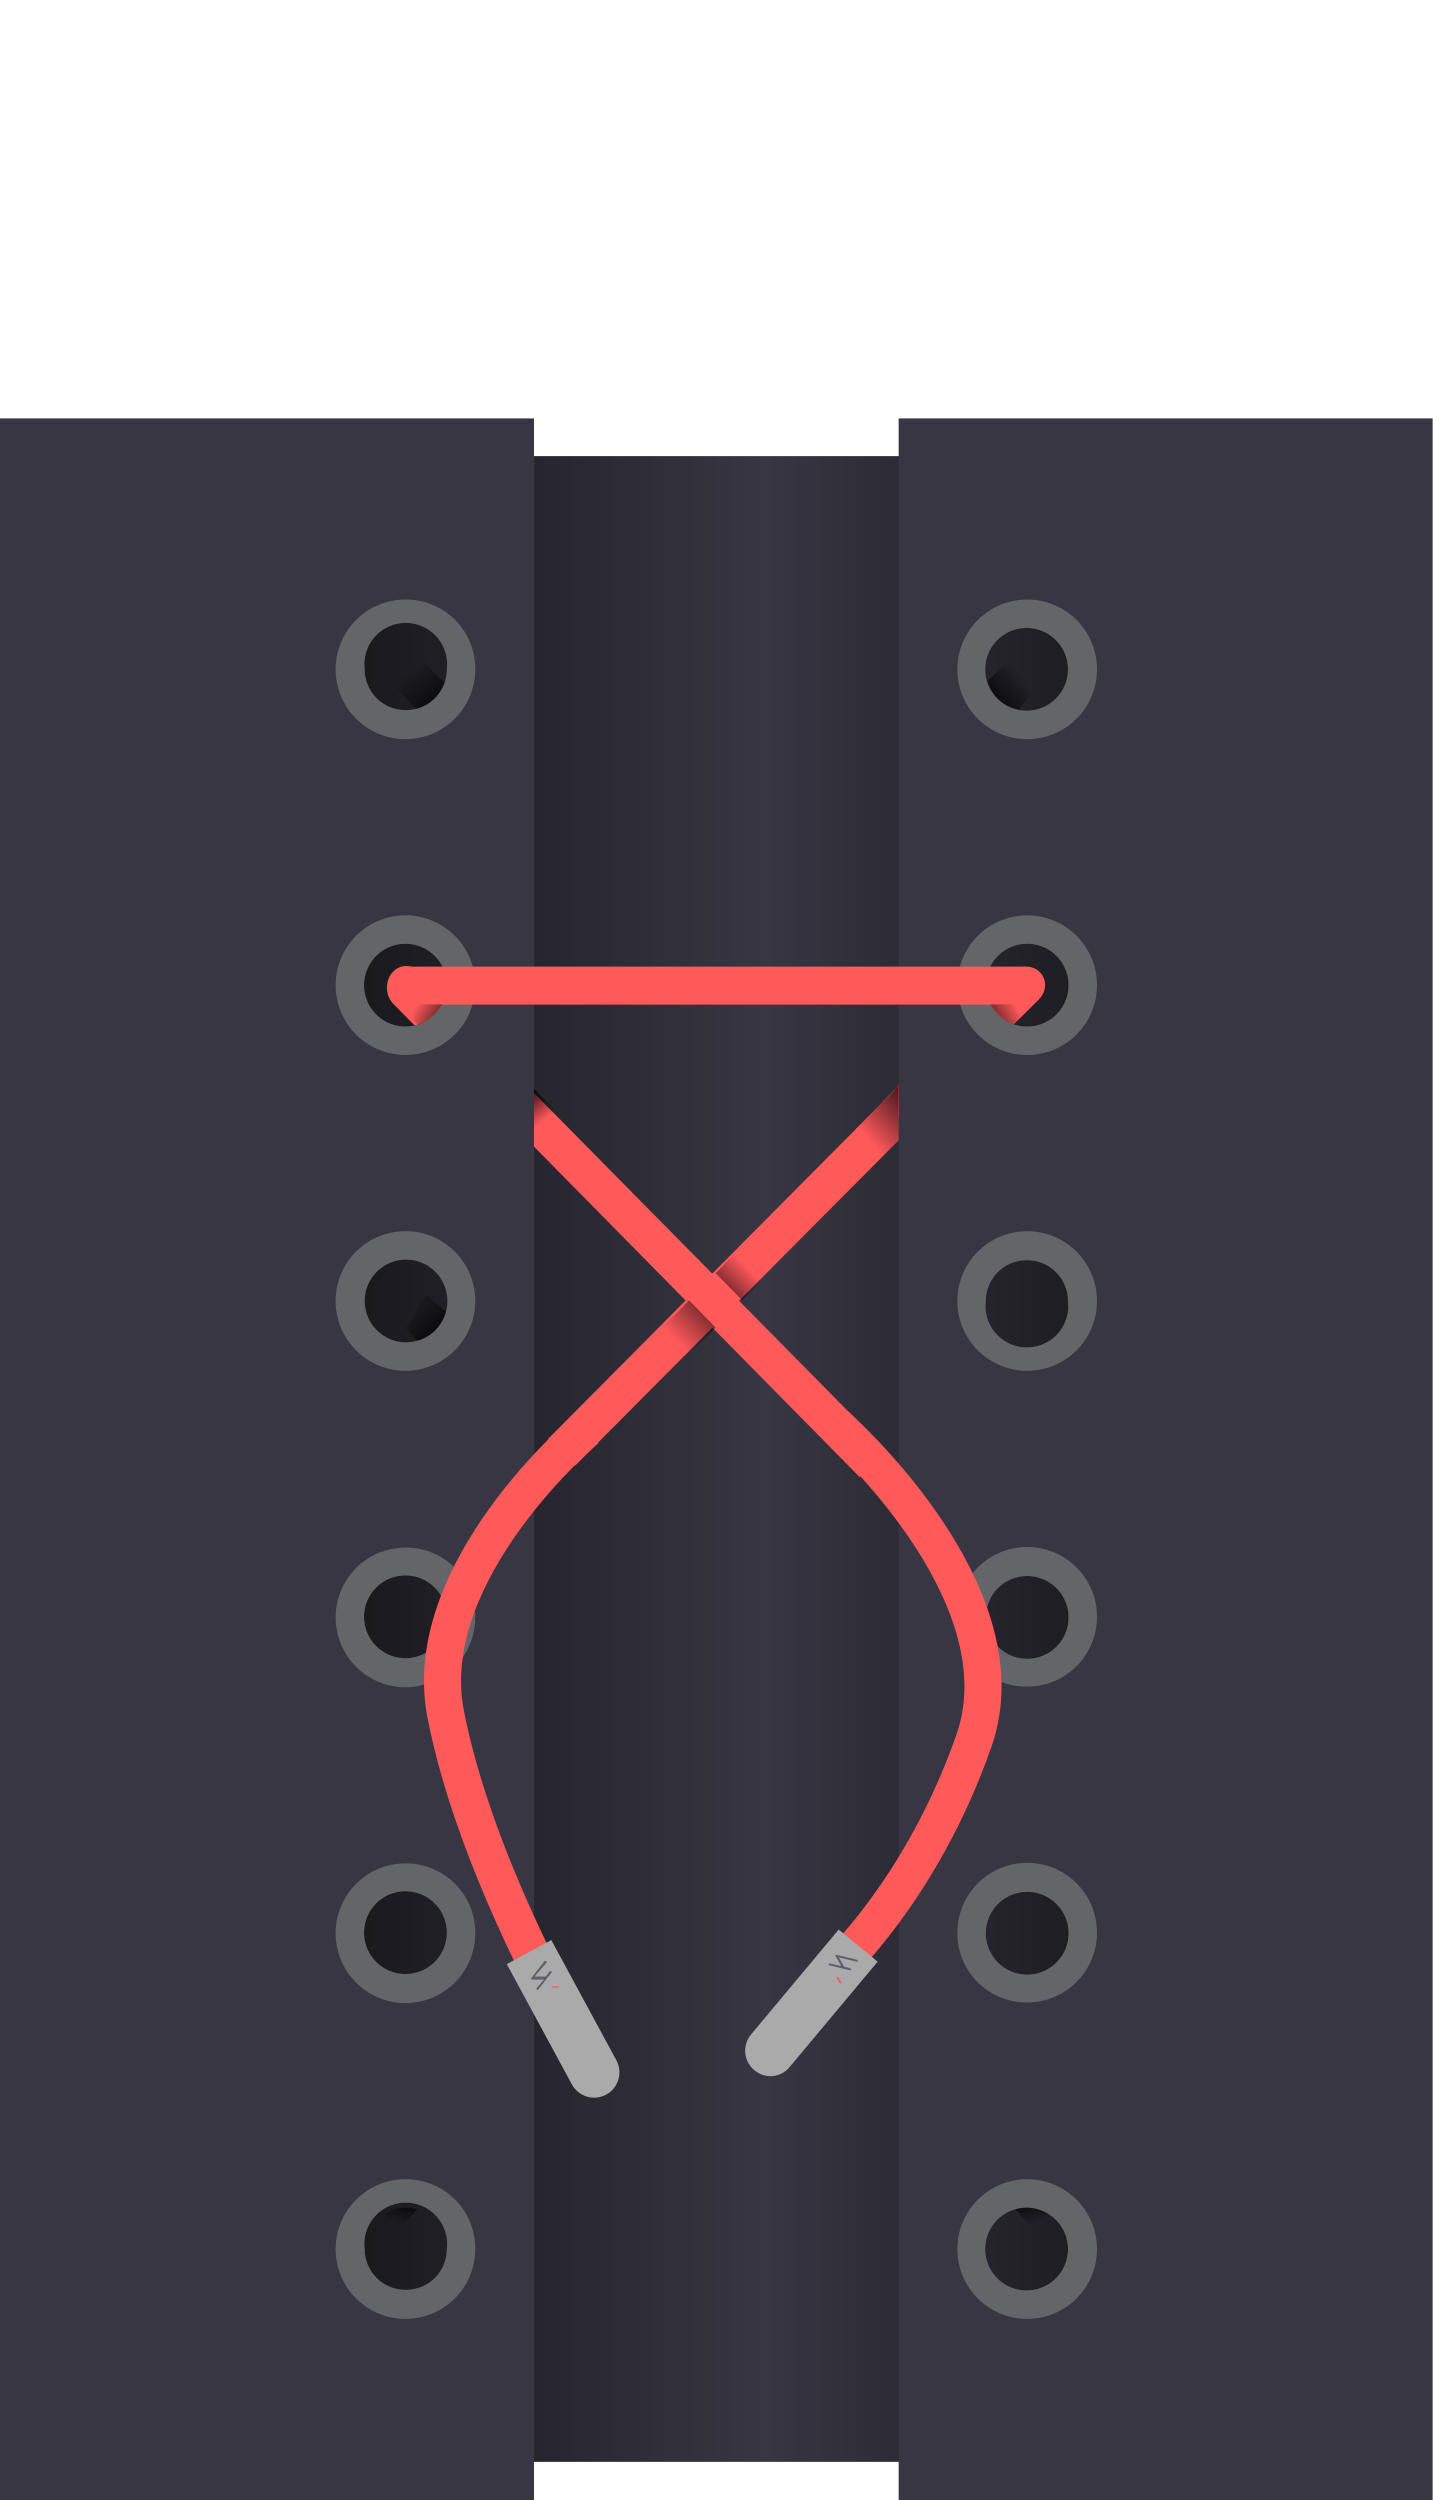
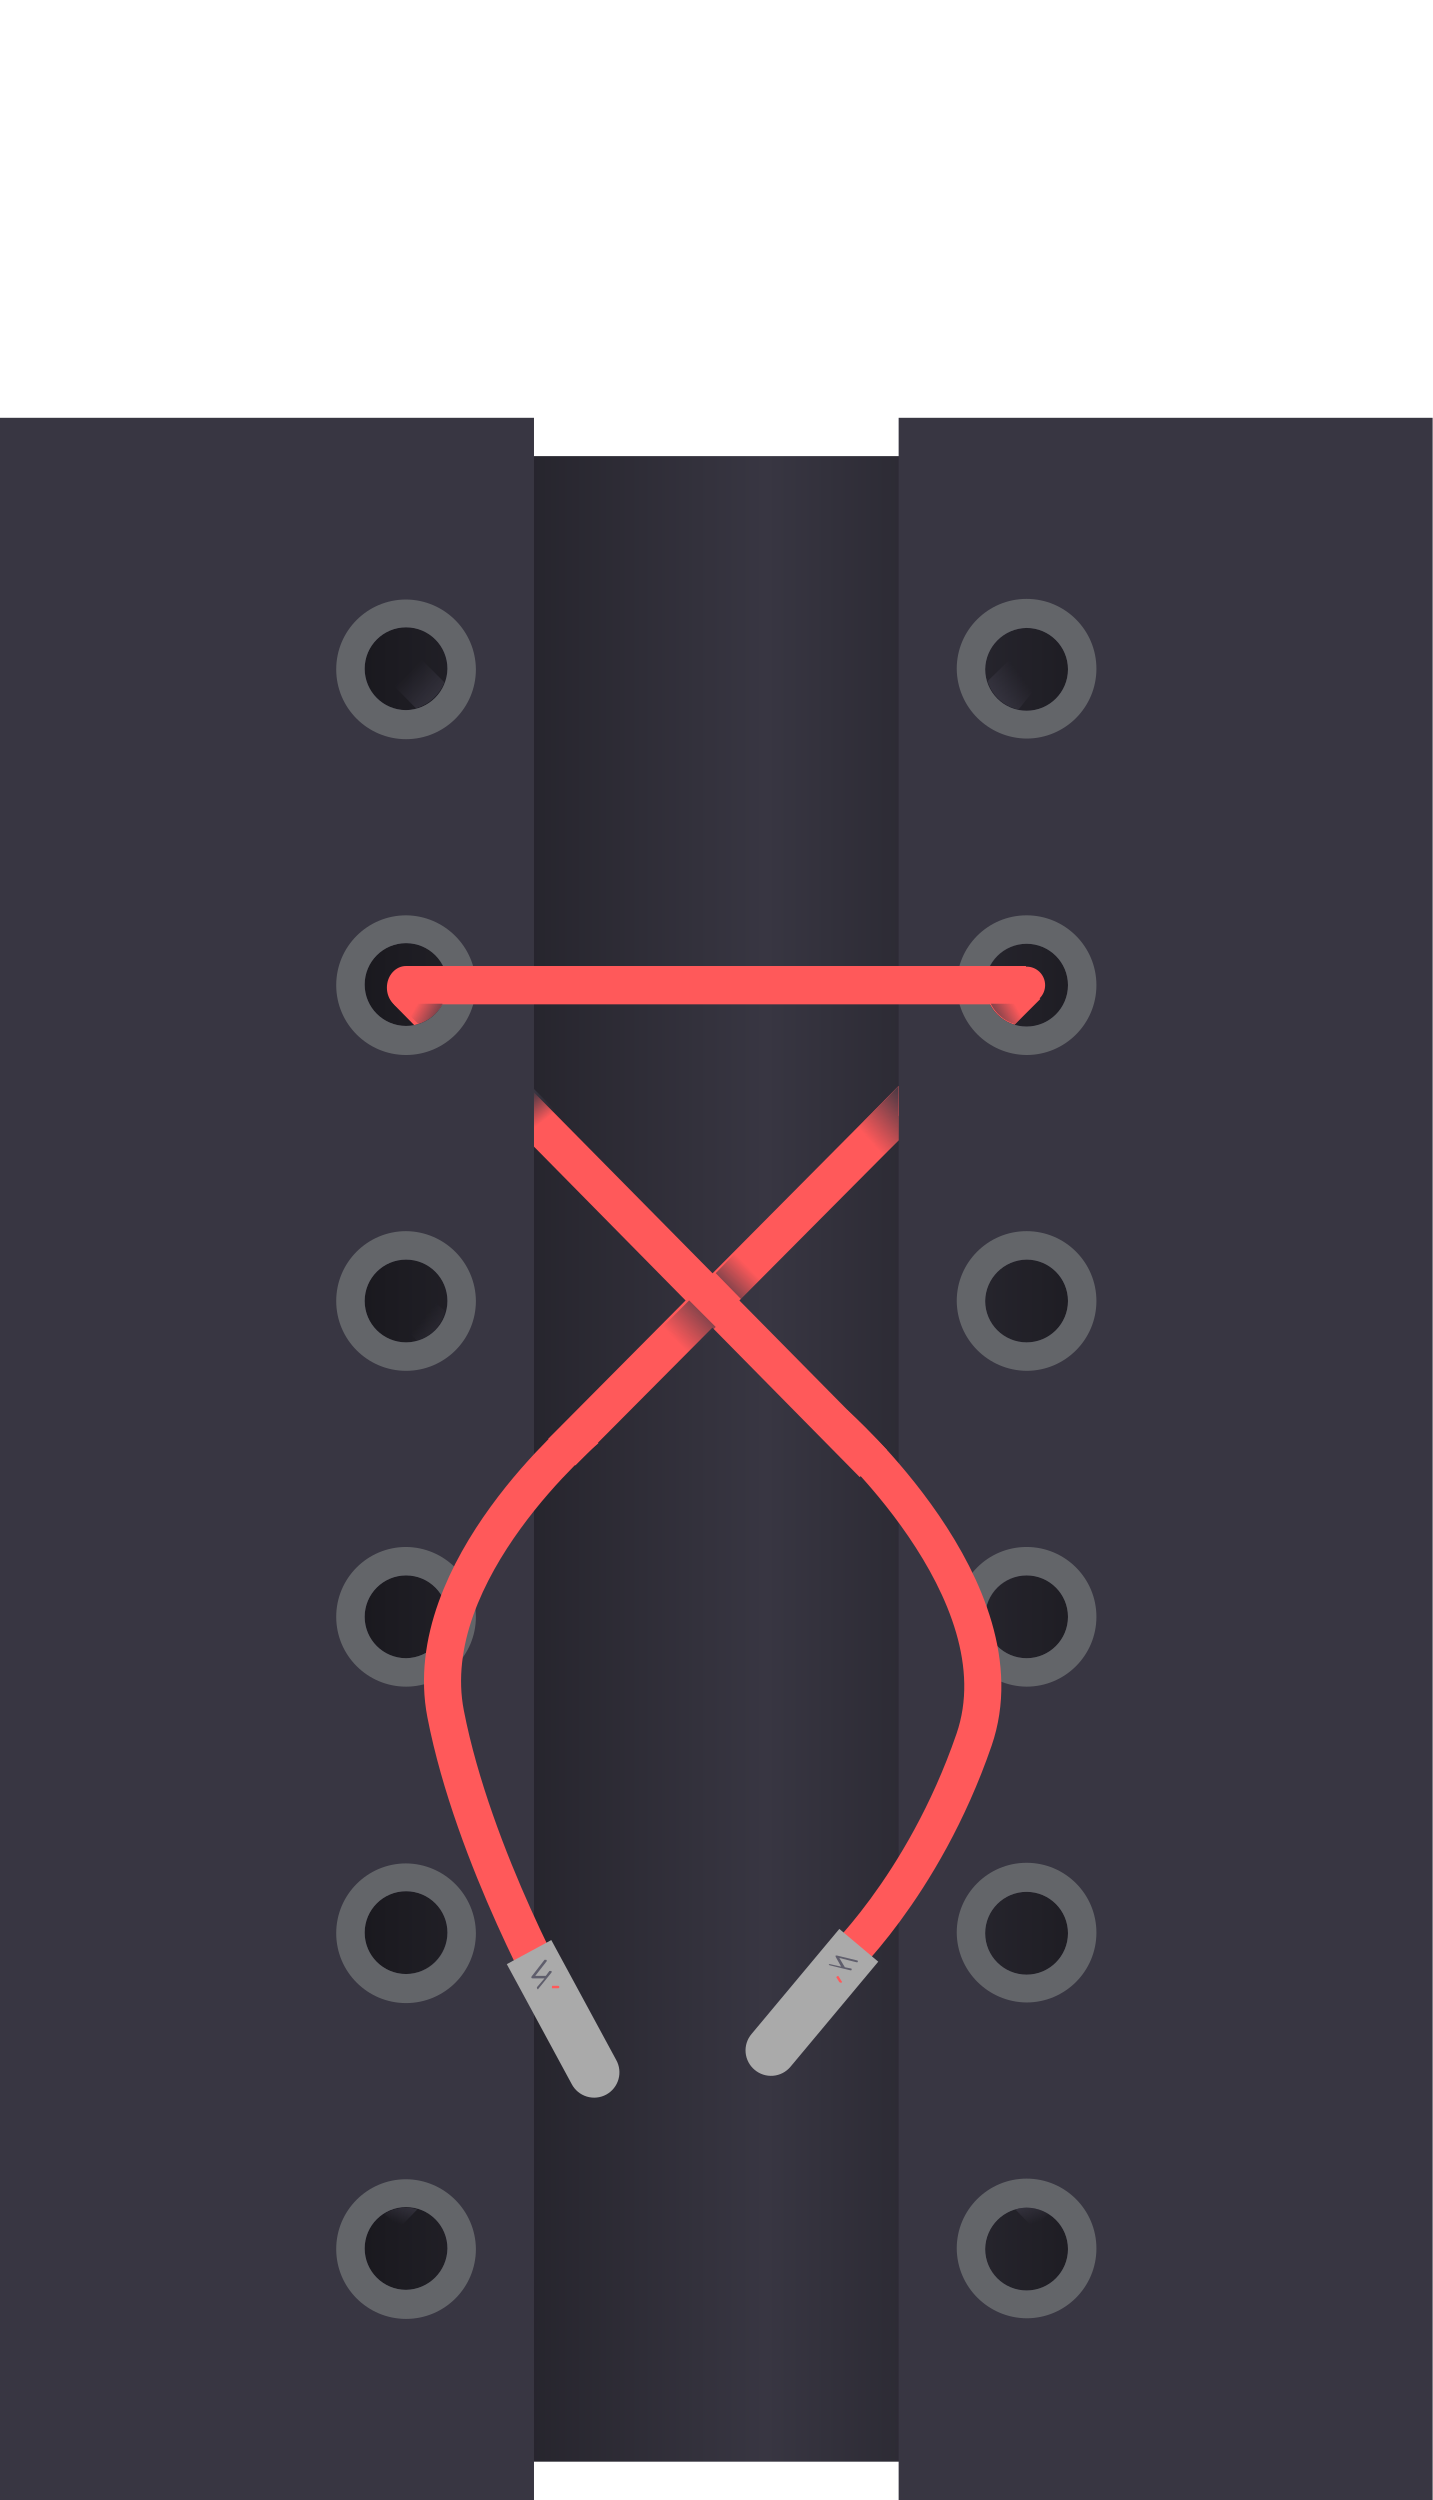
<svg xmlns="http://www.w3.org/2000/svg" xmlns:xlink="http://www.w3.org/1999/xlink" viewBox="0 0 231.8 404.5">
  <defs>
-     <linearGradient id="a" x1="2.89" y1="236.08" x2="231.15" y2="236.08" gradientUnits="userSpaceOnUse">
+     <linearGradient id="a" x1="2.89" y1="-1615.89" x2="231.15" y2="-1615.89" gradientTransform="matrix(1, 0, 0, -1, 0, -1379.84)" gradientUnits="userSpaceOnUse">
      <stop offset="0" />
      <stop offset="0.53" stop-color="#383642" />
      <stop offset="1" />
    </linearGradient>
-     <linearGradient id="b" x1="-1387.02" y1="-3596.39" x2="-1286.74" y2="-3596.39" gradientTransform="translate(-1221 -3437) rotate(180)" gradientUnits="userSpaceOnUse">
+     <linearGradient id="b" x1="-3153" y1="3825.4" x2="-3052.7" y2="3825.4" gradientTransform="matrix(-1, 0, 0, 1, -2987, -3666)" gradientUnits="userSpaceOnUse">
      <stop offset="0" stop-color="#ff595a" />
      <stop offset="1" stop-color="#ff595a" />
    </linearGradient>
-     <linearGradient id="c" x1="116.86" y1="209.65" x2="109.28" y2="216.88" gradientUnits="userSpaceOnUse">
+     <linearGradient id="c" x1="116.9" y1="-1589.51" x2="109.32" y2="-1596.74" gradientTransform="matrix(1, 0, 0, -1, 0, -1379.84)" gradientUnits="userSpaceOnUse">
      <stop offset="0" stop-color="#383642" />
      <stop offset="1" stop-color="#383642" stop-opacity="0" />
    </linearGradient>
-     <linearGradient id="d" x1="115.63" y1="210.32" x2="121.02" y2="205" xlink:href="#c" />
-     <linearGradient id="e" x1="84.7" y1="177.69" x2="87.7" y2="181.56" xlink:href="#c" />
-     <linearGradient id="f" x1="148.2" y1="178" x2="140.77" y2="184.66" xlink:href="#c" />
-     <linearGradient id="g" x1="160.28" y1="113.5" x2="165.41" y2="109.69" xlink:href="#c" />
-     <linearGradient id="h" x1="71.54" y1="114.53" x2="66.02" y2="108.86" xlink:href="#c" />
-     <linearGradient id="i" x1="72.13" y1="165.56" x2="67.3" y2="162.84" xlink:href="#c" />
-     <linearGradient id="j" x1="-4343.04" y1="165.56" x2="-4347.86" y2="162.84" gradientTransform="matrix(-1, 0, 0, 1, -4183.35, 0)" xlink:href="#c" />
-     <linearGradient id="k" x1="-4134.89" y1="647.1" x2="-4130.13" y2="641.55" gradientTransform="translate(-656.3 -3903.9) rotate(-91.1)" xlink:href="#c" />
-     <linearGradient id="l" x1="166.27" y1="355.83" x2="167.59" y2="359.69" xlink:href="#c" />
-     <linearGradient id="m" x1="-4559.81" y1="355.83" x2="-4558.49" y2="359.69" gradientTransform="matrix(-1, 0, 0, 1, -4494.27, 0)" xlink:href="#c" />
+     <linearGradient id="d" x1="115.66" y1="-1590.17" x2="121.05" y2="-1584.84" xlink:href="#c" />
+     <linearGradient id="e" x1="84.67" y1="-1557.53" x2="87.67" y2="-1561.4" xlink:href="#c" />
+     <linearGradient id="f" x1="148.23" y1="-1557.84" x2="140.79" y2="-1564.5" xlink:href="#c" />
+     <linearGradient id="g" x1="160.3" y1="-1493.34" x2="165.43" y2="-1489.53" xlink:href="#c" />
+     <linearGradient id="h" x1="71.54" y1="-1494.35" x2="66.01" y2="-1488.68" xlink:href="#c" />
+     <linearGradient id="i" x1="72.17" y1="-1545.31" x2="67.34" y2="-1542.59" xlink:href="#c" />
+     <linearGradient id="j" x1="-6109.02" y1="-1545.35" x2="-6113.84" y2="-1542.63" gradientTransform="translate(-5949.4 -1379.8) rotate(180)" xlink:href="#c" />
+     <linearGradient id="k" x1="-5839.77" y1="-2089.27" x2="-5835.01" y2="-2083.72" gradientTransform="matrix(-0.02, -1, -1, 0.02, -2132.2, -5579.64)" xlink:href="#c" />
+     <linearGradient id="l" x1="166.25" y1="-1735.65" x2="167.57" y2="-1739.51" xlink:href="#c" />
+     <linearGradient id="m" x1="-6325.82" y1="-1735.65" x2="-6324.5" y2="-1739.51" gradientTransform="translate(-6260.3 -1379.8) rotate(180)" xlink:href="#c" />
  </defs>
-   <g style="isolation:isolate">
-     <rect x="6.2" y="73.8" width="219.5" height="324.53" style="fill:url(#a)" />
-     <path d="M139.1,239,63.9,162.7a1.9,1.9,0,0,1,0-2.7l3-2.9,76.6,77.6" style="fill:#ff595a" />
-     <rect x="140.8" y="166.8" width="29.6" height="6.15" transform="translate(-74.6 159.8) rotate(-45)" style="fill:#ff595a" />
-     <path d="M0,67.7V404.5H86.4V67.7ZM65.7,370.5a6.6,6.6,0,0,1-6.7-6.6,6.7,6.7,0,1,1,13.3,0A6.6,6.6,0,0,1,65.7,370.5Zm0-51.1a6.7,6.7,0,1,1,6.6-6.6A6.7,6.7,0,0,1,65.7,319.4Zm0-51.1a6.7,6.7,0,1,1,6.6-6.7A6.7,6.7,0,0,1,65.7,268.3Zm0-51.1a6.7,6.7,0,0,1-6.7-6.7,6.7,6.7,0,1,1,6.7,6.7Zm0-51.1a6.7,6.7,0,1,1,6.6-6.7A6.7,6.7,0,0,1,65.7,166.1Zm0-51.2a6.6,6.6,0,0,1-6.7-6.6,6.7,6.7,0,1,1,13.3,0A6.6,6.6,0,0,1,65.7,114.9Z" style="fill:#383642" />
-     <path d="M65.7,352.6a11.3,11.3,0,1,0,11.2,11.3A11.2,11.2,0,0,0,65.7,352.6Zm0,17.9a6.6,6.6,0,0,1-6.7-6.6,6.7,6.7,0,1,1,13.3,0A6.6,6.6,0,0,1,65.7,370.5Z" style="fill:#636569" />
-     <path d="M65.7,301.5a11.3,11.3,0,1,0,11.2,11.3A11.2,11.2,0,0,0,65.7,301.5Zm0,17.9a6.7,6.7,0,1,1,6.6-6.6A6.7,6.7,0,0,1,65.7,319.4Z" style="fill:#636569" />
-     <path d="M65.7,250.4a11.3,11.3,0,1,0,11.2,11.2A11.2,11.2,0,0,0,65.7,250.4Zm0,17.9a6.7,6.7,0,1,1,6.6-6.7A6.7,6.7,0,0,1,65.7,268.3Z" style="fill:#636569" />
-     <path d="M65.7,199.2a11.3,11.3,0,1,0,11.2,11.3A11.3,11.3,0,0,0,65.7,199.2Zm0,18a6.7,6.7,0,0,1-6.7-6.7,6.7,6.7,0,1,1,6.7,6.7Z" style="fill:#636569" />
-     <path d="M65.7,148.1a11.3,11.3,0,1,0,11.2,11.3A11.3,11.3,0,0,0,65.7,148.1Zm0,18a6.7,6.7,0,1,1,6.6-6.7A6.7,6.7,0,0,1,65.7,166.1Z" style="fill:#636569" />
-     <path d="M65.7,97a11.3,11.3,0,1,0,11.2,11.3A11.2,11.2,0,0,0,65.7,97Zm0,17.9a6.6,6.6,0,0,1-6.7-6.6,6.7,6.7,0,1,1,13.3,0A6.6,6.6,0,0,1,65.7,114.9Z" style="fill:#636569" />
-     <path d="M231.8,404.5V67.7H145.4V404.5ZM166.1,101.6a6.7,6.7,0,0,1,6.7,6.7,6.7,6.7,0,1,1-6.7-6.7Zm0,51.1a6.7,6.7,0,1,1-6.6,6.7A6.7,6.7,0,0,1,166.1,152.7Zm0,51.2a6.6,6.6,0,0,1,6.7,6.6,6.7,6.7,0,1,1-13.3,0A6.6,6.6,0,0,1,166.1,203.9Zm0,51.1a6.7,6.7,0,1,1-6.6,6.6A6.7,6.7,0,0,1,166.1,255Zm0,51.1a6.7,6.7,0,1,1-6.6,6.7A6.7,6.7,0,0,1,166.1,306.1Zm0,51.1a6.7,6.7,0,0,1,6.7,6.7,6.7,6.7,0,1,1-6.7-6.7Z" style="fill:#383642" />
-     <path d="M166.1,119.6a11.3,11.3,0,1,0-11.2-11.3A11.3,11.3,0,0,0,166.1,119.6Zm0-18a6.7,6.7,0,0,1,6.7,6.7,6.7,6.7,0,1,1-6.7-6.7Z" style="fill:#636569" />
-     <path d="M166.1,170.7a11.3,11.3,0,1,0-11.2-11.3A11.3,11.3,0,0,0,166.1,170.7Zm0-18a6.7,6.7,0,1,1-6.6,6.7A6.7,6.7,0,0,1,166.1,152.7Z" style="fill:#636569" />
-     <path d="M166.1,221.8a11.3,11.3,0,1,0-11.2-11.3A11.3,11.3,0,0,0,166.1,221.8Zm0-17.9a6.6,6.6,0,0,1,6.7,6.6,6.7,6.7,0,1,1-13.3,0A6.6,6.6,0,0,1,166.1,203.9Z" style="fill:#636569" />
-     <path d="M166.1,272.9a11.3,11.3,0,1,0-11.2-11.3A11.2,11.2,0,0,0,166.1,272.9Zm0-17.9a6.7,6.7,0,1,1-6.6,6.6A6.7,6.7,0,0,1,166.1,255Z" style="fill:#636569" />
-     <path d="M166.1,324a11.3,11.3,0,1,0-11.2-11.2A11.2,11.2,0,0,0,166.1,324Zm0-17.9a6.7,6.7,0,1,1-6.6,6.7A6.7,6.7,0,0,1,166.1,306.1Z" style="fill:#636569" />
-     <path d="M166.1,375.2a11.3,11.3,0,1,0-11.2-11.3A11.3,11.3,0,0,0,166.1,375.2Zm0-18a6.7,6.7,0,0,1,6.7,6.7,6.7,6.7,0,1,1-6.7-6.7Z" style="fill:#636569" />
-     <polygon points="93.1 237.1 88.7 232.8 145.4 175.7 145.4 184.5 93.1 237.1" style="fill:#ff595a" />
-     <rect x="65.7" y="156.4" width="100.3" height="6.15" style="fill:url(#b)" />
-     <circle cx="166.1" cy="159.4" r="3" style="fill:#ff595a" />
-     <ellipse cx="65.7" cy="159.8" rx="3.1" ry="3.5" style="fill:#ff595a" />
-     <polygon points="111.5 210.4 115.8 214.8 110.6 220.1 106.2 215.8 111.5 210.4" style="mix-blend-mode:multiply;fill:url(#c)" />
-     <polygon points="115.8 206 121.2 200.4 125.4 204.9 120.1 210.4 115.8 206" style="mix-blend-mode:multiply;fill:url(#d)" />
-     <polygon points="86.4 184.9 90.7 180.5 86.4 176.2 86.4 184.9" style="mix-blend-mode:multiply;fill:url(#e)" />
-     <polygon points="145.4 175.7 145.4 184.5 138.1 191.9 133.9 187.4 145.4 175.7" style="mix-blend-mode:multiply;fill:url(#f)" />
-     <path d="M164,106.1l-4.2,4.1a6.5,6.5,0,0,0,5,4.6l3.5-4.4Z" style="mix-blend-mode:multiply;fill:url(#g)" />
-     <path d="M66.4,104.9l-4.6,4.2,5.6,5.6a6.8,6.8,0,0,0,4.5-4.2Z" style="mix-blend-mode:multiply;fill:url(#h)" />
-     <path d="M66.2,164.2l1.4,1.6a7.1,7.1,0,0,0,3.9-3.3H67.4Z" style="mix-blend-mode:multiply;fill:url(#i)" />
-     <path d="M165.7,164.2l-1.5,1.6a7.1,7.1,0,0,1-3.9-3.3h4.1Z" style="mix-blend-mode:multiply;fill:url(#j)" />
-     <path d="M65.7,214.9l1.8,2a6.4,6.4,0,0,0,4.6-4.7L69,209.5Z" style="mix-blend-mode:multiply;fill:url(#k)" />
-     <path d="M164.3,357.5l2.9,3,2.4-2.3a6.8,6.8,0,0,0-3.5-1A5.7,5.7,0,0,0,164.3,357.5Z" style="mix-blend-mode:multiply;fill:url(#l)" />
-     <path d="M67.5,357.5l-2.9,3-2.4-2.3a6.8,6.8,0,0,1,3.5-1A5.7,5.7,0,0,1,67.5,357.5Z" style="mix-blend-mode:multiply;fill:url(#m)" />
-     <path d="M94.9,231.2s-27.3,22.9-22.8,46.1,18.7,48.2,18.7,48.2" style="fill:none;stroke:#ff595a;stroke-miterlimit:10;stroke-width:6px" />
-     <path d="M135.1,230.5s30.9,27,22.5,51.1-22.5,37-22.5,37" style="fill:none;stroke:#ff595a;stroke-miterlimit:10;stroke-width:6px" />
-     <path d="M122.1,335a4.1,4.1,0,0,1-.6-5.8l14.2-17,6.3,5.2-14.2,17A4,4,0,0,1,122.1,335Z" style="fill:#aaa" />
-     <path d="M98.1,338.9a4.1,4.1,0,0,1-5.6-1.7L82,317.8l7.2-3.9,10.5,19.4A4.1,4.1,0,0,1,98.1,338.9Z" style="fill:#aaa" />
-     <path d="M87.1,321.9l2.1-2.7c.1,0,.1-.1,0-.2a.2.2,0,0,0-.3,0l-.6.8H86.5l1.9-2.2c.1-.1,0-.2,0-.3h-.3L86,320c-.1.1-.1.2,0,.2h0c0,.1.1.1.2.1H88l-1.2,1.4v.2h.1C86.9,322,87.1,322,87.1,321.9Z" style="fill:#5f5e6c" />
-     <path d="M89.3,321.6h-.1a.2.2,0,0,1,.2-.2h1.1a.2.2,0,0,1-.2.2h-1Z" style="fill:#ff595a" />
-     <path d="M134.3,318l3.2.8c.1,0,.2,0,.2-.1s0-.2-.1-.2l-1-.3h0l-.9-1.5,2.9.7h.2a.4.4,0,0,0-.1-.3l-3.3-.8h-.2v.2l.9,1.6-1.8-.4h-.2A.2.2,0,0,0,134.3,318Z" style="fill:#5f5e6c" />
-     <path d="M135.4,319.9h.3l.4.8c.1,0,.1.2,0,.2s-.2,0-.3-.1l-.4-.7C135.3,320,135.3,319.9,135.4,319.9Z" style="fill:#ff595a" />
-   </g>
+   <rect x="6.2" y="73.8" width="219.5" height="324.5" style="fill:url(#a)" />
+   <path d="M139.1,239,63.9,162.7a2,2,0,0,1,0-2.7l3-3,76.6,77.6" style="fill:#ff595a" />
+   <rect x="140.8" y="166.8" width="29.6" height="6.2" transform="translate(-74.5 159.8) rotate(-45)" style="fill:#ff595a" />
+   <path d="M0,67.6V404.5H86.4V67.6ZM65.7,370.5a6.7,6.7,0,1,1,6.7-6.7A6.8,6.8,0,0,1,65.7,370.5Zm0-51.1a6.7,6.7,0,1,1,6.7-6.7A6.8,6.8,0,0,1,65.7,319.4Zm0-51.1a6.7,6.7,0,1,1,6.7-6.7A6.8,6.8,0,0,1,65.7,268.3Zm0-51.1a6.7,6.7,0,1,1,6.7-6.7A6.8,6.8,0,0,1,65.7,217.2Zm0-51.2a6.7,6.7,0,1,1,6.7-6.7A6.7,6.7,0,0,1,65.7,166Zm0-51.1a6.7,6.7,0,1,1,6.7-6.7A6.8,6.8,0,0,1,65.7,114.9Z" style="fill:#383642" />
+   <path d="M65.7,352.6A11.3,11.3,0,1,0,77,363.9,11.4,11.4,0,0,0,65.7,352.6Zm0,17.9a6.7,6.7,0,1,1,6.7-6.7A6.8,6.8,0,0,1,65.7,370.5Z" style="fill:#636569" />
+   <path d="M65.7,301.5A11.3,11.3,0,1,0,77,312.8,11.4,11.4,0,0,0,65.7,301.5Zm0,17.9a6.7,6.7,0,1,1,6.7-6.7A6.7,6.7,0,0,1,65.7,319.4Z" style="fill:#636569" />
+   <path d="M65.7,250.3A11.3,11.3,0,1,0,77,261.6,11.4,11.4,0,0,0,65.7,250.3Zm0,18a6.7,6.7,0,1,1,6.7-6.7A6.8,6.8,0,0,1,65.7,268.3Z" style="fill:#636569" />
+   <path d="M65.7,199.2A11.3,11.3,0,1,0,77,210.5,11.4,11.4,0,0,0,65.7,199.2Zm0,18a6.7,6.7,0,1,1,6.7-6.7A6.7,6.7,0,0,1,65.7,217.2Z" style="fill:#636569" />
+   <path d="M65.7,148.1A11.3,11.3,0,1,0,77,159.4,11.4,11.4,0,0,0,65.7,148.1Zm0,17.9a6.7,6.7,0,1,1,6.7-6.7A6.7,6.7,0,0,1,65.7,166Z" style="fill:#636569" />
+   <path d="M65.7,97A11.3,11.3,0,1,0,77,108.3,11.4,11.4,0,0,0,65.7,97Zm0,17.9a6.7,6.7,0,1,1,6.7-6.7A6.8,6.8,0,0,1,65.7,114.9Z" style="fill:#636569" />
+   <path d="M231.8,404.5V67.6H145.4V404.5ZM166.1,101.6a6.7,6.7,0,1,1-6.7,6.7A6.8,6.8,0,0,1,166.1,101.6Zm0,51.1a6.7,6.7,0,1,1-6.7,6.7A6.8,6.8,0,0,1,166.1,152.7Zm0,51.1a6.7,6.7,0,1,1-6.7,6.7A6.8,6.8,0,0,1,166.1,203.8Zm0,51.1a6.7,6.7,0,1,1-6.7,6.7A6.8,6.8,0,0,1,166.1,254.9Zm0,51.2a6.7,6.7,0,1,1-6.7,6.7A6.7,6.7,0,0,1,166.1,306.1Zm0,51.1a6.7,6.7,0,1,1-6.7,6.7A6.7,6.7,0,0,1,166.1,357.2Z" style="fill:#383642" />
+   <path d="M166.1,119.5a11.3,11.3,0,1,0-11.3-11.3A11.4,11.4,0,0,0,166.1,119.5Zm0-17.9a6.7,6.7,0,1,1-6.7,6.7A6.8,6.8,0,0,1,166.1,101.6Z" style="fill:#636569" />
+   <path d="M166.1,170.7a11.3,11.3,0,1,0-11.3-11.3A11.4,11.4,0,0,0,166.1,170.7Zm0-18a6.7,6.7,0,1,1-6.7,6.7A6.7,6.7,0,0,1,166.1,152.7Z" style="fill:#636569" />
+   <path d="M166.1,221.8a11.3,11.3,0,1,0-11.3-11.3A11.4,11.4,0,0,0,166.1,221.8Zm0-18a6.7,6.7,0,1,1-6.7,6.7A6.8,6.8,0,0,1,166.1,203.8Z" style="fill:#636569" />
+   <path d="M166.1,272.9a11.3,11.3,0,1,0-11.3-11.3A11.4,11.4,0,0,0,166.1,272.9Zm0-18a6.7,6.7,0,1,1-6.7,6.7A6.7,6.7,0,0,1,166.1,254.9Z" style="fill:#636569" />
+   <path d="M166.1,324a11.3,11.3,0,1,0-11.3-11.3A11.4,11.4,0,0,0,166.1,324Zm0-17.9a6.7,6.7,0,1,1-6.7,6.7A6.7,6.7,0,0,1,166.1,306.1Z" style="fill:#636569" />
+   <path d="M166.1,375.1a11.3,11.3,0,1,0-11.3-11.3A11.4,11.4,0,0,0,166.1,375.1Zm0-17.9a6.7,6.7,0,1,1-6.7,6.7A6.8,6.8,0,0,1,166.1,357.2Z" style="fill:#636569" />
+   <polygon points="93.1 237.1 88.7 232.8 145.4 175.7 145.4 184.5 93.1 237.1" style="fill:#ff595a" />
+   <rect x="65.7" y="156.3" width="100.3" height="6.2" style="fill:url(#b)" />
+   <circle cx="166.1" cy="159.4" r="3" style="fill:#ff595a" />
+   <ellipse cx="65.7" cy="159.8" rx="3.1" ry="3.5" style="fill:#ff595a" />
+   <polygon points="111.5 210.4 115.8 214.7 110.6 220.1 106.2 215.7 111.5 210.4" style="fill:url(#c)" />
+   <polygon points="115.8 206 121.2 200.4 125.4 204.9 120.1 210.4 115.8 206" style="fill:url(#d)" />
+   <polygon points="86.4 184.9 90.7 180.5 86.4 176.2 86.4 184.9" style="fill:url(#e)" />
+   <polygon points="145.4 175.7 145.4 184.5 138.1 191.9 133.9 187.4 145.4 175.7" style="fill:url(#f)" />
+   <path d="M164,106.1l-4.2,4.1a6.7,6.7,0,0,0,5,4.6l3.5-4.4Z" style="fill:url(#g)" />
+   <path d="M66.4,104.9,61.8,109l5.5,5.6a7.1,7.1,0,0,0,4.6-4.2Z" style="fill:url(#h)" />
+   <path d="M66.2,164.2l1.5,1.5a6.4,6.4,0,0,0,3.9-3.3H67.4Z" style="fill:url(#i)" />
+   <path d="M165.7,164.2l-1.5,1.5a6.4,6.4,0,0,1-3.9-3.3h4.2Z" style="fill:url(#j)" />
+   <path d="M65.7,214.9l1.7,2a6.4,6.4,0,0,0,4.6-4.8l-3-2.6Z" style="fill:url(#k)" />
+   <path d="M164.3,357.5l2.9,3,2.4-2.3a6.8,6.8,0,0,0-3.5-1A5.7,5.7,0,0,0,164.3,357.5Z" style="fill:url(#l)" />
+   <path d="M67.5,357.5l-2.9,3-2.4-2.3a6.8,6.8,0,0,1,3.5-1A5.7,5.7,0,0,1,67.5,357.5Z" style="fill:url(#m)" />
+   <path d="M94.9,231.2s-27.3,22.9-22.8,46.1,18.7,48.2,18.7,48.2" style="fill:none;stroke:#ff595a;stroke-miterlimit:10;stroke-width:6px" />
+   <path d="M135.1,230.4s30.8,27,22.5,51.1-22.5,37-22.5,37" style="fill:none;stroke:#ff595a;stroke-miterlimit:10;stroke-width:6px" />
+   <path d="M122.1,334.9a4.1,4.1,0,0,1-.5-5.8l14.2-17,6.3,5.3-14.2,17A4.1,4.1,0,0,1,122.1,334.9Z" style="fill:#aaa" />
+   <path d="M98.1,338.9a4.1,4.1,0,0,1-5.6-1.7L82,317.8l7.2-3.9,10.5,19.4A4.1,4.1,0,0,1,98.1,338.9Z" style="fill:#aaa" />
+   <path d="M87.1,321.8l2.1-2.6a.2.2,0,0,0,0-.3h-.3l-.6.8H86.6l1.8-2.3a.2.2,0,0,0,0-.3h-.3L86,319.8c0,.1-.1.1,0,.2h0c0,.1.1.1.2.1h1.9l-1.2,1.4c0,.1-.1.1,0,.2h0C86.9,321.9,87.1,321.9,87.1,321.8Z" style="fill:#5f5e6c" />
+   <path d="M89.3,321.6h0c0-.2,0-.3.1-.3h.9a.2.2,0,0,1,0,.4h-1Z" style="fill:#ff595a" />
+   <path d="M134.3,318l3.3.8c.1,0,.2,0,.2-.1s0-.2-.1-.2l-1-.2h0l-.9-1.5,2.8.7c.1,0,.2,0,.2-.1s0-.2-.1-.2l-3.3-.8h-.2v.2l.9,1.6-1.8-.4h-.2C134.1,317.9,134.2,318,134.3,318Z" style="fill:#5f5e6c" />
+   <path d="M135.4,319.8h0c.1-.1.3-.1.3,0l.5.8c.1.1,0,.2-.1.2s-.2,0-.3-.1l-.5-.8C135.3,320,135.3,319.9,135.4,319.8Z" style="fill:#ff595a" />
</svg>
